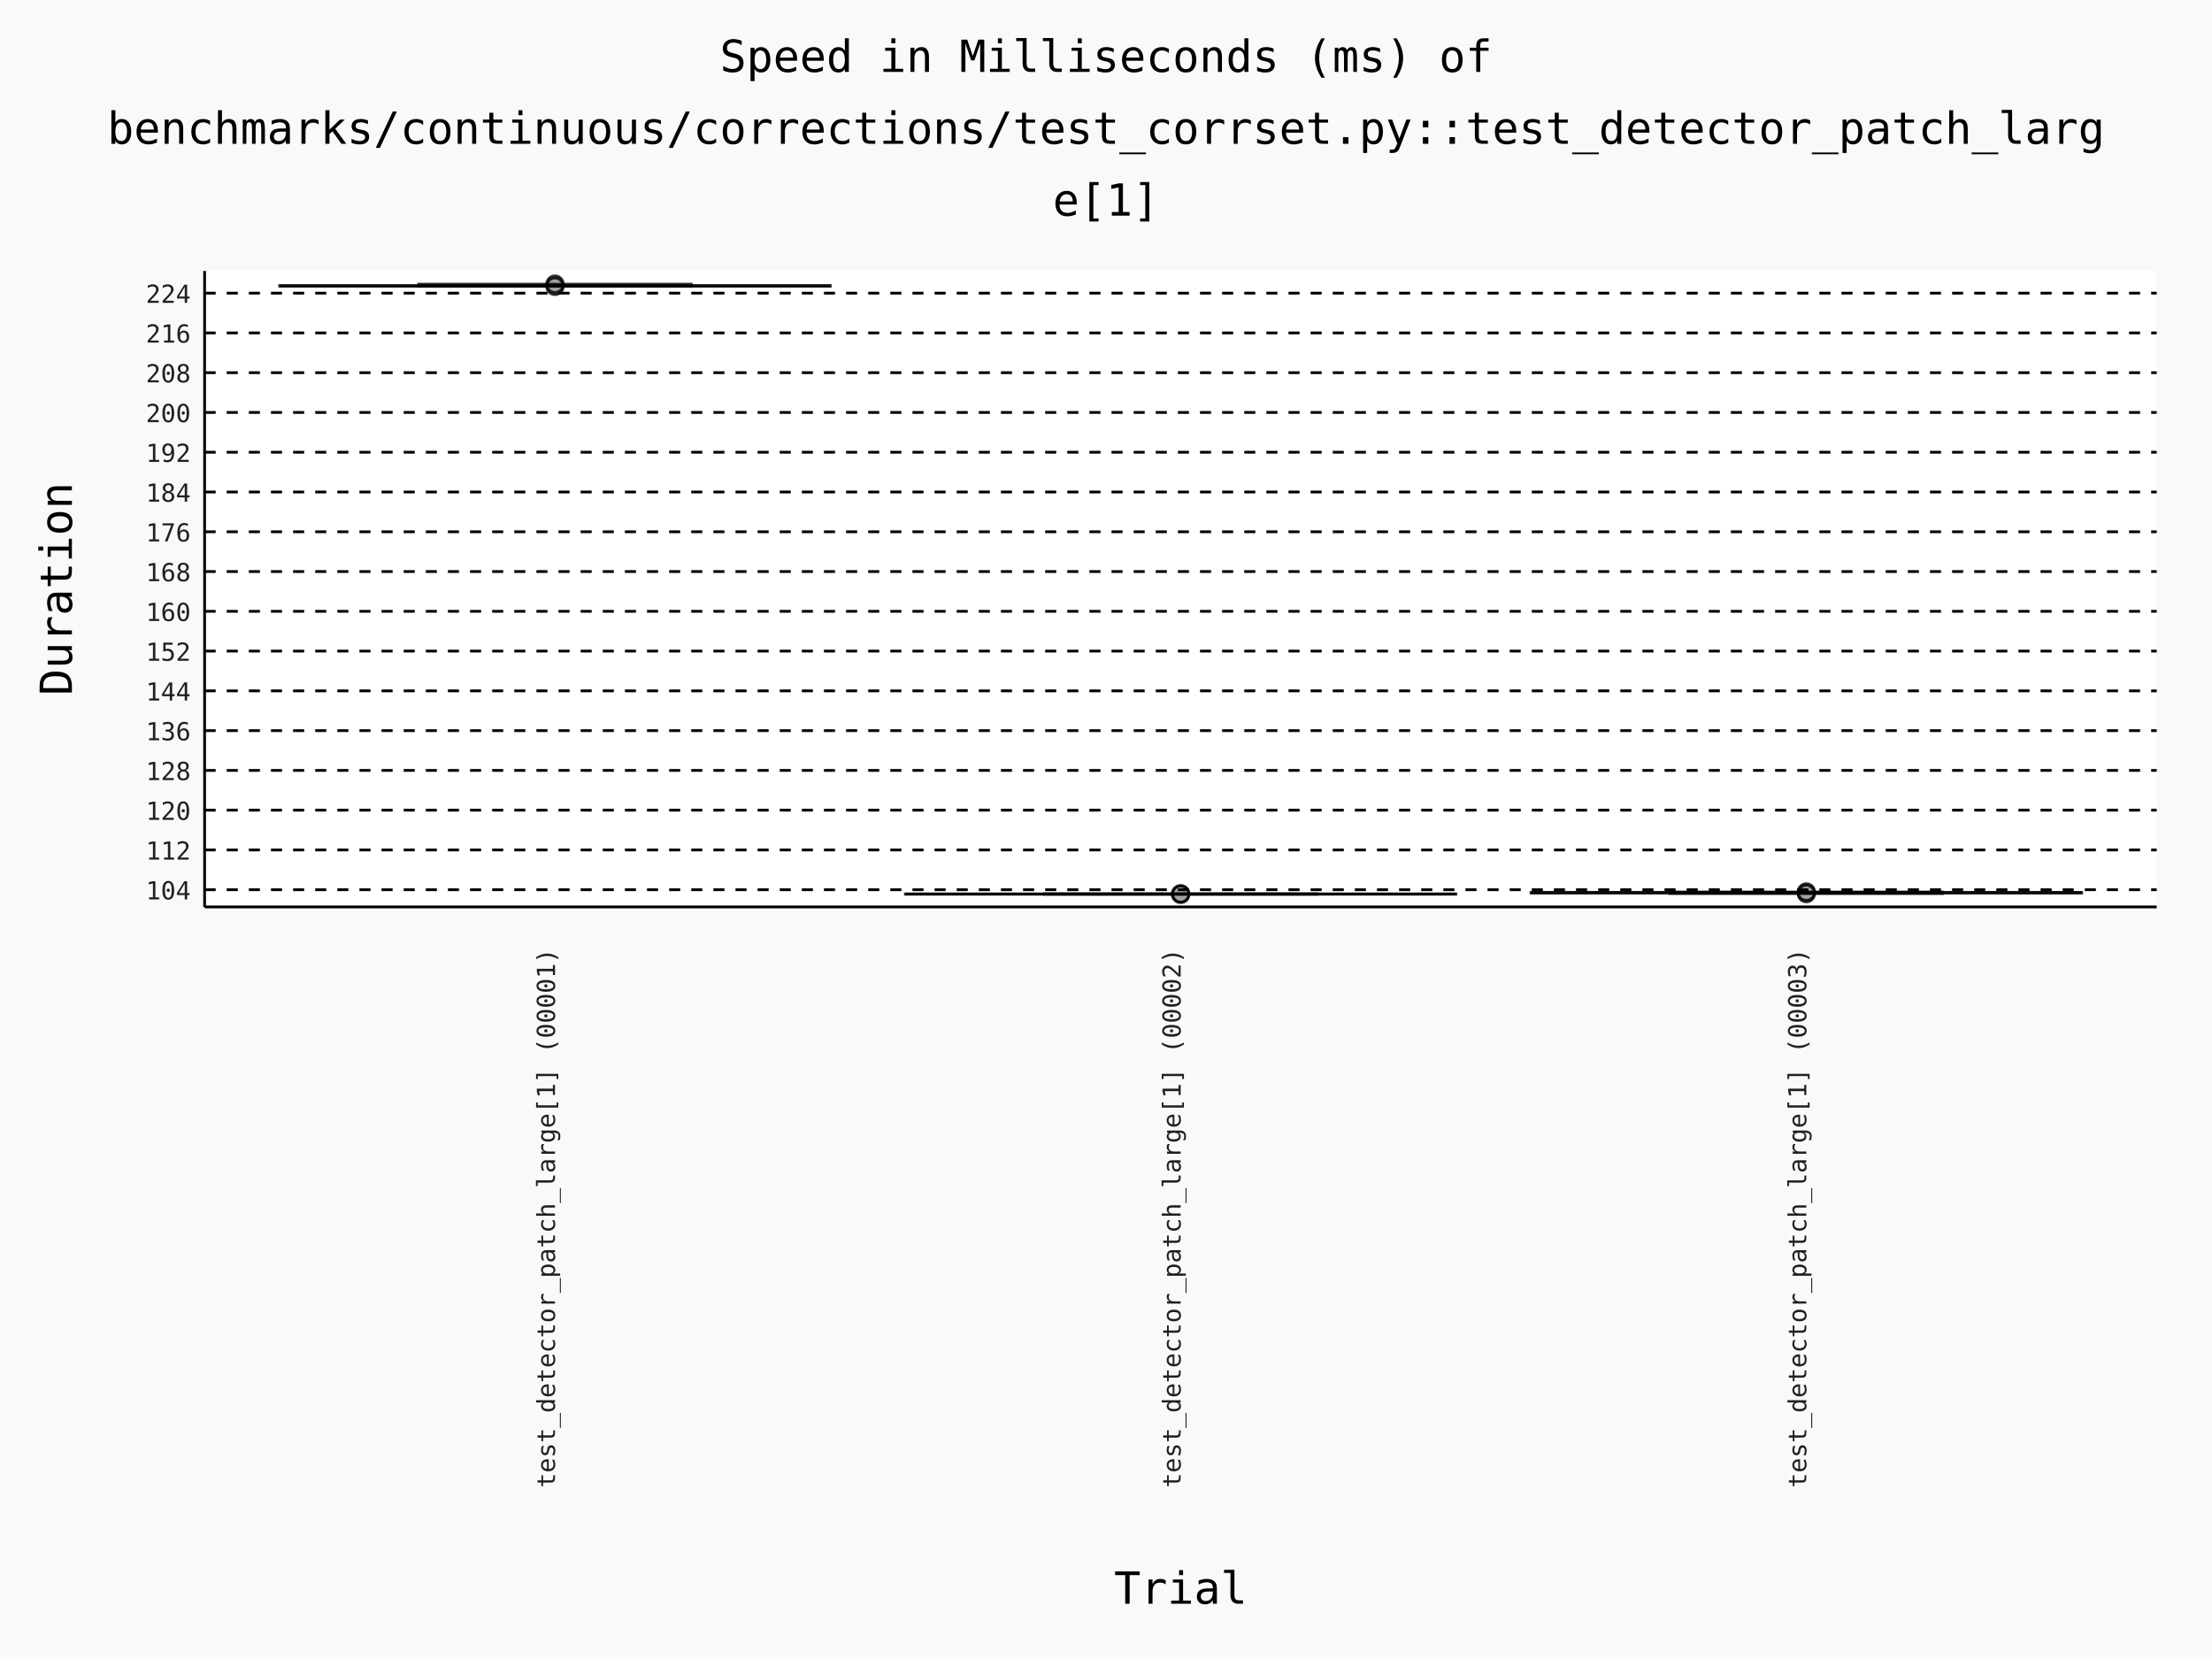
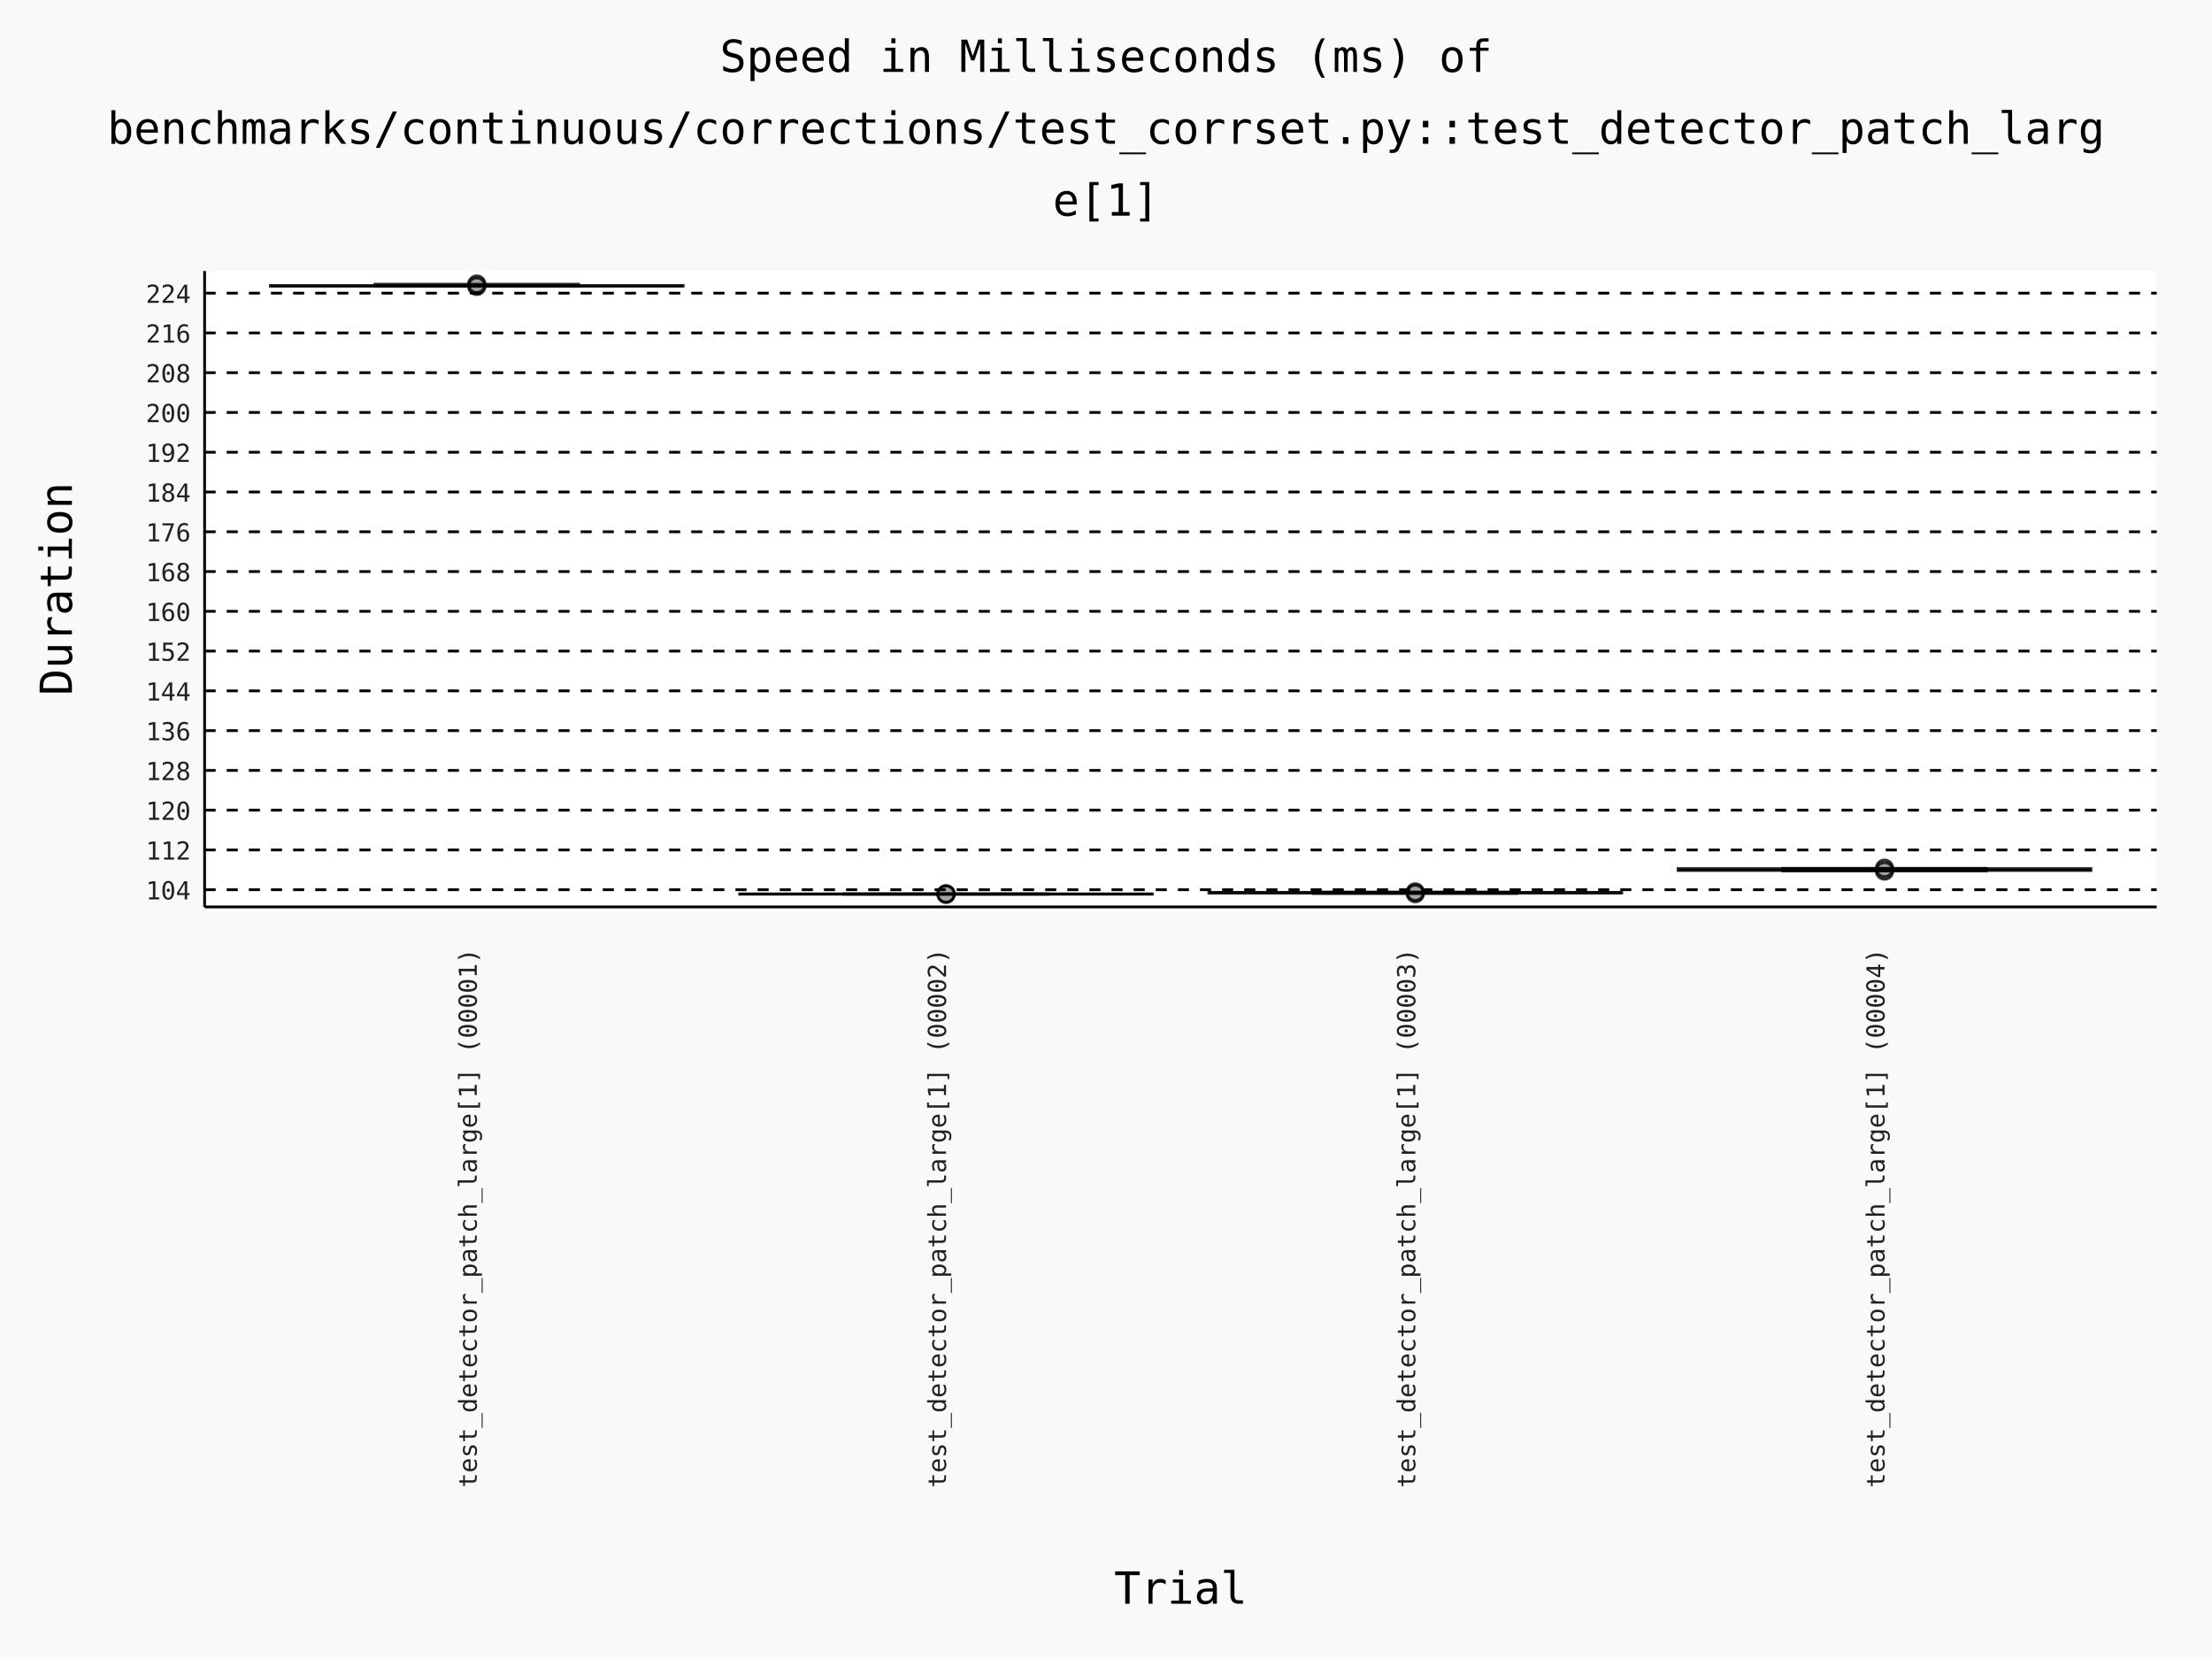
- <svg xmlns="http://www.w3.org/2000/svg" id="chart-d3307f65-6687-40da-b80e-af825042aa21" class="pygal-chart" viewBox="0 0 800 600">
+ <svg xmlns="http://www.w3.org/2000/svg" id="chart-9363306d-14eb-40ca-80ba-1935b490017d" class="pygal-chart" viewBox="0 0 800 600">
  <defs>
-     <style type="text/css">#chart-d3307f65-6687-40da-b80e-af825042aa21{-webkit-user-select:none;-webkit-font-smoothing:antialiased;font-family:Consolas,"Deja Vu Sans Mono","Bitstream Vera Sans Mono","Courier New",monospace}#chart-d3307f65-6687-40da-b80e-af825042aa21 .title{font-family:Consolas,"Deja Vu Sans Mono","Bitstream Vera Sans Mono","Courier New",monospace;font-size:16px}#chart-d3307f65-6687-40da-b80e-af825042aa21 .legends .legend text{font-family:Consolas,"Deja Vu Sans Mono","Bitstream Vera Sans Mono","Courier New",monospace;font-size:14px}#chart-d3307f65-6687-40da-b80e-af825042aa21 .axis text{font-family:Consolas,"Deja Vu Sans Mono","Bitstream Vera Sans Mono","Courier New",monospace;font-size:10px}#chart-d3307f65-6687-40da-b80e-af825042aa21 .axis text.major{font-family:Consolas,"Deja Vu Sans Mono","Bitstream Vera Sans Mono","Courier New",monospace;font-size:10px}#chart-d3307f65-6687-40da-b80e-af825042aa21 .text-overlay text.value{font-family:Consolas,"Deja Vu Sans Mono","Bitstream Vera Sans Mono","Courier New",monospace;font-size:16px}#chart-d3307f65-6687-40da-b80e-af825042aa21 .text-overlay text.label{font-family:Consolas,"Deja Vu Sans Mono","Bitstream Vera Sans Mono","Courier New",monospace;font-size:10px}#chart-d3307f65-6687-40da-b80e-af825042aa21 .tooltip{font-family:Consolas,"Deja Vu Sans Mono","Bitstream Vera Sans Mono","Courier New",monospace;font-size:14px}#chart-d3307f65-6687-40da-b80e-af825042aa21 text.no_data{font-family:Consolas,"Deja Vu Sans Mono","Bitstream Vera Sans Mono","Courier New",monospace;font-size:64px}
- #chart-d3307f65-6687-40da-b80e-af825042aa21{background-color:rgba(249,249,249,1)}#chart-d3307f65-6687-40da-b80e-af825042aa21 path,#chart-d3307f65-6687-40da-b80e-af825042aa21 line,#chart-d3307f65-6687-40da-b80e-af825042aa21 rect,#chart-d3307f65-6687-40da-b80e-af825042aa21 circle{-webkit-transition:150ms;-moz-transition:150ms;transition:150ms}#chart-d3307f65-6687-40da-b80e-af825042aa21 .graph &gt; .background{fill:rgba(249,249,249,1)}#chart-d3307f65-6687-40da-b80e-af825042aa21 .plot &gt; .background{fill:rgba(255,255,255,1)}#chart-d3307f65-6687-40da-b80e-af825042aa21 .graph{fill:rgba(0,0,0,.87)}#chart-d3307f65-6687-40da-b80e-af825042aa21 text.no_data{fill:rgba(0,0,0,1)}#chart-d3307f65-6687-40da-b80e-af825042aa21 .title{fill:rgba(0,0,0,1)}#chart-d3307f65-6687-40da-b80e-af825042aa21 .legends .legend text{fill:rgba(0,0,0,.87)}#chart-d3307f65-6687-40da-b80e-af825042aa21 .legends .legend:hover text{fill:rgba(0,0,0,1)}#chart-d3307f65-6687-40da-b80e-af825042aa21 .axis .line{stroke:rgba(0,0,0,1)}#chart-d3307f65-6687-40da-b80e-af825042aa21 .axis .guide.line{stroke:rgba(0,0,0,.54)}#chart-d3307f65-6687-40da-b80e-af825042aa21 .axis .major.line{stroke:rgba(0,0,0,.87)}#chart-d3307f65-6687-40da-b80e-af825042aa21 .axis text.major{fill:rgba(0,0,0,1)}#chart-d3307f65-6687-40da-b80e-af825042aa21 .axis.y .guides:hover .guide.line,#chart-d3307f65-6687-40da-b80e-af825042aa21 .line-graph .axis.x .guides:hover .guide.line,#chart-d3307f65-6687-40da-b80e-af825042aa21 .stackedline-graph .axis.x .guides:hover .guide.line,#chart-d3307f65-6687-40da-b80e-af825042aa21 .xy-graph .axis.x .guides:hover .guide.line{stroke:rgba(0,0,0,1)}#chart-d3307f65-6687-40da-b80e-af825042aa21 .axis .guides:hover text{fill:rgba(0,0,0,1)}#chart-d3307f65-6687-40da-b80e-af825042aa21 .reactive{fill-opacity:.7;stroke-opacity:.8;stroke-width:1}#chart-d3307f65-6687-40da-b80e-af825042aa21 .ci{stroke:rgba(0,0,0,.87)}#chart-d3307f65-6687-40da-b80e-af825042aa21 .reactive.active,#chart-d3307f65-6687-40da-b80e-af825042aa21 .active .reactive{fill-opacity:.8;stroke-opacity:.9;stroke-width:4}#chart-d3307f65-6687-40da-b80e-af825042aa21 .ci .reactive.active{stroke-width:1.5}#chart-d3307f65-6687-40da-b80e-af825042aa21 .series text{fill:rgba(0,0,0,1)}#chart-d3307f65-6687-40da-b80e-af825042aa21 .tooltip rect{fill:rgba(255,255,255,1);stroke:rgba(0,0,0,1);-webkit-transition:opacity 150ms;-moz-transition:opacity 150ms;transition:opacity 150ms}#chart-d3307f65-6687-40da-b80e-af825042aa21 .tooltip .label{fill:rgba(0,0,0,.87)}#chart-d3307f65-6687-40da-b80e-af825042aa21 .tooltip .label{fill:rgba(0,0,0,.87)}#chart-d3307f65-6687-40da-b80e-af825042aa21 .tooltip .legend{font-size:.8em;fill:rgba(0,0,0,.54)}#chart-d3307f65-6687-40da-b80e-af825042aa21 .tooltip .x_label{font-size:.6em;fill:rgba(0,0,0,1)}#chart-d3307f65-6687-40da-b80e-af825042aa21 .tooltip .xlink{font-size:.5em;text-decoration:underline}#chart-d3307f65-6687-40da-b80e-af825042aa21 .tooltip .value{font-size:1.5em}#chart-d3307f65-6687-40da-b80e-af825042aa21 .bound{font-size:.5em}#chart-d3307f65-6687-40da-b80e-af825042aa21 .max-value{font-size:.75em;fill:rgba(0,0,0,.54)}#chart-d3307f65-6687-40da-b80e-af825042aa21 .map-element{fill:rgba(255,255,255,1);stroke:rgba(0,0,0,.54) !important}#chart-d3307f65-6687-40da-b80e-af825042aa21 .map-element .reactive{fill-opacity:inherit;stroke-opacity:inherit}#chart-d3307f65-6687-40da-b80e-af825042aa21 .color-0,#chart-d3307f65-6687-40da-b80e-af825042aa21 .color-0 a:visited{stroke:#000000;fill:#000000}#chart-d3307f65-6687-40da-b80e-af825042aa21 .color-1,#chart-d3307f65-6687-40da-b80e-af825042aa21 .color-1 a:visited{stroke:#000000;fill:#000000}#chart-d3307f65-6687-40da-b80e-af825042aa21 .color-2,#chart-d3307f65-6687-40da-b80e-af825042aa21 .color-2 a:visited{stroke:#000000;fill:#000000}#chart-d3307f65-6687-40da-b80e-af825042aa21 .text-overlay .color-0 text{fill:white}#chart-d3307f65-6687-40da-b80e-af825042aa21 .text-overlay .color-1 text{fill:white}#chart-d3307f65-6687-40da-b80e-af825042aa21 .text-overlay .color-2 text{fill:white}
- #chart-d3307f65-6687-40da-b80e-af825042aa21 text.no_data{text-anchor:middle}#chart-d3307f65-6687-40da-b80e-af825042aa21 .guide.line{fill:none}#chart-d3307f65-6687-40da-b80e-af825042aa21 .centered{text-anchor:middle}#chart-d3307f65-6687-40da-b80e-af825042aa21 .title{text-anchor:middle}#chart-d3307f65-6687-40da-b80e-af825042aa21 .legends .legend text{fill-opacity:1}#chart-d3307f65-6687-40da-b80e-af825042aa21 .axis.x text{text-anchor:middle}#chart-d3307f65-6687-40da-b80e-af825042aa21 .axis.x:not(.web) text[transform]{text-anchor:start}#chart-d3307f65-6687-40da-b80e-af825042aa21 .axis.x:not(.web) text[transform].backwards{text-anchor:end}#chart-d3307f65-6687-40da-b80e-af825042aa21 .axis.y text{text-anchor:end}#chart-d3307f65-6687-40da-b80e-af825042aa21 .axis.y text[transform].backwards{text-anchor:start}#chart-d3307f65-6687-40da-b80e-af825042aa21 .axis.y2 text{text-anchor:start}#chart-d3307f65-6687-40da-b80e-af825042aa21 .axis.y2 text[transform].backwards{text-anchor:end}#chart-d3307f65-6687-40da-b80e-af825042aa21 .axis .guide.line{stroke-dasharray:4,4;stroke:black}#chart-d3307f65-6687-40da-b80e-af825042aa21 .axis .major.guide.line{stroke-dasharray:6,6;stroke:black}#chart-d3307f65-6687-40da-b80e-af825042aa21 .horizontal .axis.y .guide.line,#chart-d3307f65-6687-40da-b80e-af825042aa21 .horizontal .axis.y2 .guide.line,#chart-d3307f65-6687-40da-b80e-af825042aa21 .vertical .axis.x .guide.line{opacity:0}#chart-d3307f65-6687-40da-b80e-af825042aa21 .horizontal .axis.always_show .guide.line,#chart-d3307f65-6687-40da-b80e-af825042aa21 .vertical .axis.always_show .guide.line{opacity:1 !important}#chart-d3307f65-6687-40da-b80e-af825042aa21 .axis.y .guides:hover .guide.line,#chart-d3307f65-6687-40da-b80e-af825042aa21 .axis.y2 .guides:hover .guide.line,#chart-d3307f65-6687-40da-b80e-af825042aa21 .axis.x .guides:hover .guide.line{opacity:1}#chart-d3307f65-6687-40da-b80e-af825042aa21 .axis .guides:hover text{opacity:1}#chart-d3307f65-6687-40da-b80e-af825042aa21 .nofill{fill:none}#chart-d3307f65-6687-40da-b80e-af825042aa21 .subtle-fill{fill-opacity:.2}#chart-d3307f65-6687-40da-b80e-af825042aa21 .dot{stroke-width:1px;fill-opacity:1;stroke-opacity:1}#chart-d3307f65-6687-40da-b80e-af825042aa21 .dot.active{stroke-width:5px}#chart-d3307f65-6687-40da-b80e-af825042aa21 .dot.negative{fill:transparent}#chart-d3307f65-6687-40da-b80e-af825042aa21 text,#chart-d3307f65-6687-40da-b80e-af825042aa21 tspan{stroke:none !important}#chart-d3307f65-6687-40da-b80e-af825042aa21 .series text.active{opacity:1}#chart-d3307f65-6687-40da-b80e-af825042aa21 .tooltip rect{fill-opacity:.95;stroke-width:.5}#chart-d3307f65-6687-40da-b80e-af825042aa21 .tooltip text{fill-opacity:1}#chart-d3307f65-6687-40da-b80e-af825042aa21 .showable{visibility:hidden}#chart-d3307f65-6687-40da-b80e-af825042aa21 .showable.shown{visibility:visible}#chart-d3307f65-6687-40da-b80e-af825042aa21 .gauge-background{fill:rgba(229,229,229,1);stroke:none}#chart-d3307f65-6687-40da-b80e-af825042aa21 .bg-lines{stroke:rgba(249,249,249,1);stroke-width:2px}
+     <style type="text/css">#chart-9363306d-14eb-40ca-80ba-1935b490017d{-webkit-user-select:none;-webkit-font-smoothing:antialiased;font-family:Consolas,"Deja Vu Sans Mono","Bitstream Vera Sans Mono","Courier New",monospace}#chart-9363306d-14eb-40ca-80ba-1935b490017d .title{font-family:Consolas,"Deja Vu Sans Mono","Bitstream Vera Sans Mono","Courier New",monospace;font-size:16px}#chart-9363306d-14eb-40ca-80ba-1935b490017d .legends .legend text{font-family:Consolas,"Deja Vu Sans Mono","Bitstream Vera Sans Mono","Courier New",monospace;font-size:14px}#chart-9363306d-14eb-40ca-80ba-1935b490017d .axis text{font-family:Consolas,"Deja Vu Sans Mono","Bitstream Vera Sans Mono","Courier New",monospace;font-size:10px}#chart-9363306d-14eb-40ca-80ba-1935b490017d .axis text.major{font-family:Consolas,"Deja Vu Sans Mono","Bitstream Vera Sans Mono","Courier New",monospace;font-size:10px}#chart-9363306d-14eb-40ca-80ba-1935b490017d .text-overlay text.value{font-family:Consolas,"Deja Vu Sans Mono","Bitstream Vera Sans Mono","Courier New",monospace;font-size:16px}#chart-9363306d-14eb-40ca-80ba-1935b490017d .text-overlay text.label{font-family:Consolas,"Deja Vu Sans Mono","Bitstream Vera Sans Mono","Courier New",monospace;font-size:10px}#chart-9363306d-14eb-40ca-80ba-1935b490017d .tooltip{font-family:Consolas,"Deja Vu Sans Mono","Bitstream Vera Sans Mono","Courier New",monospace;font-size:14px}#chart-9363306d-14eb-40ca-80ba-1935b490017d text.no_data{font-family:Consolas,"Deja Vu Sans Mono","Bitstream Vera Sans Mono","Courier New",monospace;font-size:64px}
+ #chart-9363306d-14eb-40ca-80ba-1935b490017d{background-color:rgba(249,249,249,1)}#chart-9363306d-14eb-40ca-80ba-1935b490017d path,#chart-9363306d-14eb-40ca-80ba-1935b490017d line,#chart-9363306d-14eb-40ca-80ba-1935b490017d rect,#chart-9363306d-14eb-40ca-80ba-1935b490017d circle{-webkit-transition:150ms;-moz-transition:150ms;transition:150ms}#chart-9363306d-14eb-40ca-80ba-1935b490017d .graph &gt; .background{fill:rgba(249,249,249,1)}#chart-9363306d-14eb-40ca-80ba-1935b490017d .plot &gt; .background{fill:rgba(255,255,255,1)}#chart-9363306d-14eb-40ca-80ba-1935b490017d .graph{fill:rgba(0,0,0,.87)}#chart-9363306d-14eb-40ca-80ba-1935b490017d text.no_data{fill:rgba(0,0,0,1)}#chart-9363306d-14eb-40ca-80ba-1935b490017d .title{fill:rgba(0,0,0,1)}#chart-9363306d-14eb-40ca-80ba-1935b490017d .legends .legend text{fill:rgba(0,0,0,.87)}#chart-9363306d-14eb-40ca-80ba-1935b490017d .legends .legend:hover text{fill:rgba(0,0,0,1)}#chart-9363306d-14eb-40ca-80ba-1935b490017d .axis .line{stroke:rgba(0,0,0,1)}#chart-9363306d-14eb-40ca-80ba-1935b490017d .axis .guide.line{stroke:rgba(0,0,0,.54)}#chart-9363306d-14eb-40ca-80ba-1935b490017d .axis .major.line{stroke:rgba(0,0,0,.87)}#chart-9363306d-14eb-40ca-80ba-1935b490017d .axis text.major{fill:rgba(0,0,0,1)}#chart-9363306d-14eb-40ca-80ba-1935b490017d .axis.y .guides:hover .guide.line,#chart-9363306d-14eb-40ca-80ba-1935b490017d .line-graph .axis.x .guides:hover .guide.line,#chart-9363306d-14eb-40ca-80ba-1935b490017d .stackedline-graph .axis.x .guides:hover .guide.line,#chart-9363306d-14eb-40ca-80ba-1935b490017d .xy-graph .axis.x .guides:hover .guide.line{stroke:rgba(0,0,0,1)}#chart-9363306d-14eb-40ca-80ba-1935b490017d .axis .guides:hover text{fill:rgba(0,0,0,1)}#chart-9363306d-14eb-40ca-80ba-1935b490017d .reactive{fill-opacity:.7;stroke-opacity:.8;stroke-width:1}#chart-9363306d-14eb-40ca-80ba-1935b490017d .ci{stroke:rgba(0,0,0,.87)}#chart-9363306d-14eb-40ca-80ba-1935b490017d .reactive.active,#chart-9363306d-14eb-40ca-80ba-1935b490017d .active .reactive{fill-opacity:.8;stroke-opacity:.9;stroke-width:4}#chart-9363306d-14eb-40ca-80ba-1935b490017d .ci .reactive.active{stroke-width:1.5}#chart-9363306d-14eb-40ca-80ba-1935b490017d .series text{fill:rgba(0,0,0,1)}#chart-9363306d-14eb-40ca-80ba-1935b490017d .tooltip rect{fill:rgba(255,255,255,1);stroke:rgba(0,0,0,1);-webkit-transition:opacity 150ms;-moz-transition:opacity 150ms;transition:opacity 150ms}#chart-9363306d-14eb-40ca-80ba-1935b490017d .tooltip .label{fill:rgba(0,0,0,.87)}#chart-9363306d-14eb-40ca-80ba-1935b490017d .tooltip .label{fill:rgba(0,0,0,.87)}#chart-9363306d-14eb-40ca-80ba-1935b490017d .tooltip .legend{font-size:.8em;fill:rgba(0,0,0,.54)}#chart-9363306d-14eb-40ca-80ba-1935b490017d .tooltip .x_label{font-size:.6em;fill:rgba(0,0,0,1)}#chart-9363306d-14eb-40ca-80ba-1935b490017d .tooltip .xlink{font-size:.5em;text-decoration:underline}#chart-9363306d-14eb-40ca-80ba-1935b490017d .tooltip .value{font-size:1.5em}#chart-9363306d-14eb-40ca-80ba-1935b490017d .bound{font-size:.5em}#chart-9363306d-14eb-40ca-80ba-1935b490017d .max-value{font-size:.75em;fill:rgba(0,0,0,.54)}#chart-9363306d-14eb-40ca-80ba-1935b490017d .map-element{fill:rgba(255,255,255,1);stroke:rgba(0,0,0,.54) !important}#chart-9363306d-14eb-40ca-80ba-1935b490017d .map-element .reactive{fill-opacity:inherit;stroke-opacity:inherit}#chart-9363306d-14eb-40ca-80ba-1935b490017d .color-0,#chart-9363306d-14eb-40ca-80ba-1935b490017d .color-0 a:visited{stroke:#000000;fill:#000000}#chart-9363306d-14eb-40ca-80ba-1935b490017d .color-1,#chart-9363306d-14eb-40ca-80ba-1935b490017d .color-1 a:visited{stroke:#000000;fill:#000000}#chart-9363306d-14eb-40ca-80ba-1935b490017d .color-2,#chart-9363306d-14eb-40ca-80ba-1935b490017d .color-2 a:visited{stroke:#000000;fill:#000000}#chart-9363306d-14eb-40ca-80ba-1935b490017d .color-3,#chart-9363306d-14eb-40ca-80ba-1935b490017d .color-3 a:visited{stroke:#000000;fill:#000000}#chart-9363306d-14eb-40ca-80ba-1935b490017d .text-overlay .color-0 text{fill:white}#chart-9363306d-14eb-40ca-80ba-1935b490017d .text-overlay .color-1 text{fill:white}#chart-9363306d-14eb-40ca-80ba-1935b490017d .text-overlay .color-2 text{fill:white}#chart-9363306d-14eb-40ca-80ba-1935b490017d .text-overlay .color-3 text{fill:white}
+ #chart-9363306d-14eb-40ca-80ba-1935b490017d text.no_data{text-anchor:middle}#chart-9363306d-14eb-40ca-80ba-1935b490017d .guide.line{fill:none}#chart-9363306d-14eb-40ca-80ba-1935b490017d .centered{text-anchor:middle}#chart-9363306d-14eb-40ca-80ba-1935b490017d .title{text-anchor:middle}#chart-9363306d-14eb-40ca-80ba-1935b490017d .legends .legend text{fill-opacity:1}#chart-9363306d-14eb-40ca-80ba-1935b490017d .axis.x text{text-anchor:middle}#chart-9363306d-14eb-40ca-80ba-1935b490017d .axis.x:not(.web) text[transform]{text-anchor:start}#chart-9363306d-14eb-40ca-80ba-1935b490017d .axis.x:not(.web) text[transform].backwards{text-anchor:end}#chart-9363306d-14eb-40ca-80ba-1935b490017d .axis.y text{text-anchor:end}#chart-9363306d-14eb-40ca-80ba-1935b490017d .axis.y text[transform].backwards{text-anchor:start}#chart-9363306d-14eb-40ca-80ba-1935b490017d .axis.y2 text{text-anchor:start}#chart-9363306d-14eb-40ca-80ba-1935b490017d .axis.y2 text[transform].backwards{text-anchor:end}#chart-9363306d-14eb-40ca-80ba-1935b490017d .axis .guide.line{stroke-dasharray:4,4;stroke:black}#chart-9363306d-14eb-40ca-80ba-1935b490017d .axis .major.guide.line{stroke-dasharray:6,6;stroke:black}#chart-9363306d-14eb-40ca-80ba-1935b490017d .horizontal .axis.y .guide.line,#chart-9363306d-14eb-40ca-80ba-1935b490017d .horizontal .axis.y2 .guide.line,#chart-9363306d-14eb-40ca-80ba-1935b490017d .vertical .axis.x .guide.line{opacity:0}#chart-9363306d-14eb-40ca-80ba-1935b490017d .horizontal .axis.always_show .guide.line,#chart-9363306d-14eb-40ca-80ba-1935b490017d .vertical .axis.always_show .guide.line{opacity:1 !important}#chart-9363306d-14eb-40ca-80ba-1935b490017d .axis.y .guides:hover .guide.line,#chart-9363306d-14eb-40ca-80ba-1935b490017d .axis.y2 .guides:hover .guide.line,#chart-9363306d-14eb-40ca-80ba-1935b490017d .axis.x .guides:hover .guide.line{opacity:1}#chart-9363306d-14eb-40ca-80ba-1935b490017d .axis .guides:hover text{opacity:1}#chart-9363306d-14eb-40ca-80ba-1935b490017d .nofill{fill:none}#chart-9363306d-14eb-40ca-80ba-1935b490017d .subtle-fill{fill-opacity:.2}#chart-9363306d-14eb-40ca-80ba-1935b490017d .dot{stroke-width:1px;fill-opacity:1;stroke-opacity:1}#chart-9363306d-14eb-40ca-80ba-1935b490017d .dot.active{stroke-width:5px}#chart-9363306d-14eb-40ca-80ba-1935b490017d .dot.negative{fill:transparent}#chart-9363306d-14eb-40ca-80ba-1935b490017d text,#chart-9363306d-14eb-40ca-80ba-1935b490017d tspan{stroke:none !important}#chart-9363306d-14eb-40ca-80ba-1935b490017d .series text.active{opacity:1}#chart-9363306d-14eb-40ca-80ba-1935b490017d .tooltip rect{fill-opacity:.95;stroke-width:.5}#chart-9363306d-14eb-40ca-80ba-1935b490017d .tooltip text{fill-opacity:1}#chart-9363306d-14eb-40ca-80ba-1935b490017d .showable{visibility:hidden}#chart-9363306d-14eb-40ca-80ba-1935b490017d .showable.shown{visibility:visible}#chart-9363306d-14eb-40ca-80ba-1935b490017d .gauge-background{fill:rgba(229,229,229,1);stroke:none}#chart-9363306d-14eb-40ca-80ba-1935b490017d .bg-lines{stroke:rgba(249,249,249,1);stroke-width:2px}
.tooltip .value{font-size:1em !important}.axis text{font-size:9px !important}</style>
  </defs>
  <g class="graph custombox-graph vertical">
    <rect x="0" y="0" width="800" height="600" class="background" />
    <g transform="translate(74, 98)" class="plot">
      <rect x="0" y="0" width="706.0" height="230.0" class="background" />
      <g class="axis y always_show">
        <path d="M0 230 h706" class="line" />
        <g class="guides">
          <path d="M0 223.779 h706" class="guide line" />
          <text x="-5" y="227.279" class="">104</text>
        </g>
        <g class="guides">
          <path d="M0 209.395 h706" class="guide line" />
          <text x="-5" y="212.895" class="">112</text>
        </g>
        <g class="guides">
          <path d="M0 195.011 h706" class="guide line" />
          <text x="-5" y="198.511" class="">120</text>
        </g>
        <g class="guides">
          <path d="M0 180.627 h706" class="guide line" />
          <text x="-5" y="184.127" class="">128</text>
        </g>
        <g class="guides">
          <path d="M0 166.243 h706" class="guide line" />
          <text x="-5" y="169.743" class="">136</text>
        </g>
        <g class="guides">
          <path d="M0 151.859 h706" class="guide line" />
          <text x="-5" y="155.359" class="">144</text>
        </g>
        <g class="guides">
          <path d="M0 137.475 h706" class="guide line" />
          <text x="-5" y="140.975" class="">152</text>
        </g>
        <g class="guides">
          <path d="M0 123.091 h706" class="guide line" />
          <text x="-5" y="126.591" class="">160</text>
        </g>
        <g class="guides">
          <path d="M0 108.707 h706" class="guide line" />
          <text x="-5" y="112.207" class="">168</text>
        </g>
        <g class="guides">
          <path d="M0 94.323 h706" class="guide line" />
          <text x="-5" y="97.823" class="">176</text>
        </g>
        <g class="guides">
          <path d="M0 79.939 h706" class="guide line" />
          <text x="-5" y="83.439" class="">184</text>
        </g>
        <g class="guides">
          <path d="M0 65.555 h706" class="guide line" />
          <text x="-5" y="69.055" class="">192</text>
        </g>
        <g class="guides">
          <path d="M0 51.171 h706" class="guide line" />
          <text x="-5" y="54.671" class="">200</text>
        </g>
        <g class="guides">
          <path d="M0 36.787 h706" class="guide line" />
          <text x="-5" y="40.287" class="">208</text>
        </g>
        <g class="guides">
          <path d="M0 22.403 h706" class="guide line" />
          <text x="-5" y="25.903" class="">216</text>
        </g>
        <g class="guides">
          <path d="M0 8.019 h706" class="guide line" />
          <text x="-5" y="11.519" class="">224</text>
        </g>
      </g>
      <g class="axis x">
        <path d="M0 0 v230" class="line" />
        <g class="guides">
-           <path d="M126.718 0 v230" class="guide line" />
-           <text x="126.718" y="245.0" class="backwards" transform="rotate(270 126.7179 245)">test_detector_patch_large[1] (00001)</text>
+           <path d="M98.433 0 v230" class="guide line" />
+           <text x="98.433" y="245.0" class="backwards" transform="rotate(270 98.43269 245)">test_detector_patch_large[1] (00001)</text>
        </g>
        <g class="guides">
-           <path d="M353 0 v230" class="guide line" />
-           <text x="353.0" y="245.0" class="backwards" transform="rotate(270 353 245)">test_detector_patch_large[1] (00002)</text>
+           <path d="M268.144 0 v230" class="guide line" />
+           <text x="268.144" y="245.0" class="backwards" transform="rotate(270 268.1442 245)">test_detector_patch_large[1] (00002)</text>
        </g>
        <g class="guides">
-           <path d="M579.282 0 v230" class="guide line" />
-           <text x="579.282" y="245.0" class="backwards" transform="rotate(270 579.2821 245)">test_detector_patch_large[1] (00003)</text>
+           <path d="M437.856 0 v230" class="guide line" />
+           <text x="437.856" y="245.0" class="backwards" transform="rotate(270 437.8558 245)">test_detector_patch_large[1] (00003)</text>
+         </g>
+         <g class="guides">
+           <path d="M607.567 0 v230" class="guide line" />
+           <text x="607.567" y="245.0" class="backwards" transform="rotate(270 607.5673 245)">test_detector_patch_large[1] (00004)</text>
        </g>
      </g>
      <g class="series serie-0 color-0">
        <g class="boxes">
          <g class="box">
-             <path stroke-width="3" d="M76.936 5.548 L176.5 5.548" class="reactive tooltip-trigger" />
-             <path stroke-width="3" d="M27.154 5.495 L226.282 5.495" class="reactive tooltip-trigger" />
-             <path stroke-width="3" d="M76.936 4.768 L176.5 4.768" class="reactive tooltip-trigger" />
-             <path stroke-width="2" d="M126.718 5.548 L126.718 5.509" class="reactive tooltip-trigger" />
-             <path stroke-width="2" d="M126.718 4.768 L126.718 5.243" class="reactive tooltip-trigger" />
-             <rect x="27.154" y="5.243" height="0.266" width="199.128" class="subtle-fill reactive tooltip-trigger" />
-             <circle cx="126.718" cy="5.548" r="3" class="subtle-fill reactive tooltip-trigger" />
-             <circle cx="126.718" cy="4.768" r="3" class="subtle-fill reactive tooltip-trigger" />
+             <path stroke-width="3" d="M61.096 5.548 L135.769 5.548" class="reactive tooltip-trigger" />
+             <path stroke-width="3" d="M23.76 5.495 L173.106 5.495" class="reactive tooltip-trigger" />
+             <path stroke-width="3" d="M61.096 4.768 L135.769 4.768" class="reactive tooltip-trigger" />
+             <path stroke-width="2" d="M98.433 5.548 L98.433 5.509" class="reactive tooltip-trigger" />
+             <path stroke-width="2" d="M98.433 4.768 L98.433 5.243" class="reactive tooltip-trigger" />
+             <rect x="23.76" y="5.243" height="0.266" width="149.346" class="subtle-fill reactive tooltip-trigger" />
+             <circle cx="98.433" cy="5.548" r="3" class="subtle-fill reactive tooltip-trigger" />
+             <circle cx="98.433" cy="4.768" r="3" class="subtle-fill reactive tooltip-trigger" />
          </g>
        </g>
      </g>
      <g class="series serie-1 color-1">
        <g class="boxes">
          <g class="box">
-             <path stroke-width="3" d="M303.218 225.437 L402.782 225.437" class="reactive tooltip-trigger" />
-             <path stroke-width="3" d="M253.436 225.344 L452.564 225.344" class="reactive tooltip-trigger" />
-             <path stroke-width="3" d="M303.218 225.251 L402.782 225.251" class="reactive tooltip-trigger" />
-             <path stroke-width="2" d="M353 225.437 L353 225.406" class="reactive tooltip-trigger" />
-             <path stroke-width="2" d="M353 225.251 L353 225.303" class="reactive tooltip-trigger" />
-             <rect x="253.436" y="225.303" height="0.103" width="199.128" class="subtle-fill reactive tooltip-trigger" />
-             <circle cx="353" cy="225.437" r="3" class="subtle-fill reactive tooltip-trigger" />
-             <circle cx="353" cy="225.251" r="3" class="subtle-fill reactive tooltip-trigger" />
+             <path stroke-width="3" d="M230.808 225.437 L305.481 225.437" class="reactive tooltip-trigger" />
+             <path stroke-width="3" d="M193.471 225.344 L342.817 225.344" class="reactive tooltip-trigger" />
+             <path stroke-width="3" d="M230.808 225.251 L305.481 225.251" class="reactive tooltip-trigger" />
+             <path stroke-width="2" d="M268.144 225.437 L268.144 225.406" class="reactive tooltip-trigger" />
+             <path stroke-width="2" d="M268.144 225.251 L268.144 225.303" class="reactive tooltip-trigger" />
+             <rect x="193.471" y="225.303" height="0.103" width="149.346" class="subtle-fill reactive tooltip-trigger" />
+             <circle cx="268.144" cy="225.437" r="3" class="subtle-fill reactive tooltip-trigger" />
+             <circle cx="268.144" cy="225.251" r="3" class="subtle-fill reactive tooltip-trigger" />
          </g>
        </g>
      </g>
      <g class="series serie-2 color-2">
        <g class="boxes">
          <g class="box">
-             <path stroke-width="3" d="M529.5 225.175 L629.064 225.175" class="reactive tooltip-trigger" />
-             <path stroke-width="3" d="M479.718 224.824 L678.846 224.824" class="reactive tooltip-trigger" />
-             <path stroke-width="3" d="M529.5 224.607 L629.064 224.607" class="reactive tooltip-trigger" />
-             <path stroke-width="2" d="M579.282 225.175 L579.282 225.001" class="reactive tooltip-trigger" />
-             <path stroke-width="2" d="M579.282 224.607 L579.282 224.723" class="reactive tooltip-trigger" />
-             <rect x="479.718" y="224.723" height="0.277" width="199.128" class="subtle-fill reactive tooltip-trigger" />
-             <circle cx="579.282" cy="225.175" r="3" class="subtle-fill reactive tooltip-trigger" />
-             <circle cx="579.282" cy="224.607" r="3" class="subtle-fill reactive tooltip-trigger" />
+             <path stroke-width="3" d="M400.519 225.175 L475.192 225.175" class="reactive tooltip-trigger" />
+             <path stroke-width="3" d="M363.183 224.824 L512.529 224.824" class="reactive tooltip-trigger" />
+             <path stroke-width="3" d="M400.519 224.607 L475.192 224.607" class="reactive tooltip-trigger" />
+             <path stroke-width="2" d="M437.856 225.175 L437.856 225.001" class="reactive tooltip-trigger" />
+             <path stroke-width="2" d="M437.856 224.607 L437.856 224.723" class="reactive tooltip-trigger" />
+             <rect x="363.183" y="224.723" height="0.277" width="149.346" class="subtle-fill reactive tooltip-trigger" />
+             <circle cx="437.856" cy="225.175" r="3" class="subtle-fill reactive tooltip-trigger" />
+             <circle cx="437.856" cy="224.607" r="3" class="subtle-fill reactive tooltip-trigger" />
+           </g>
+         </g>
+       </g>
+       <g class="series serie-3 color-3">
+         <g class="boxes">
+           <g class="box">
+             <path stroke-width="3" d="M570.231 216.999 L644.904 216.999" class="reactive tooltip-trigger" />
+             <path stroke-width="3" d="M532.894 216.571 L682.24 216.571" class="reactive tooltip-trigger" />
+             <path stroke-width="3" d="M570.231 216.035 L644.904 216.035" class="reactive tooltip-trigger" />
+             <path stroke-width="2" d="M607.567 216.999 L607.567 216.83" class="reactive tooltip-trigger" />
+             <path stroke-width="2" d="M607.567 216.035 L607.567 216.12" class="reactive tooltip-trigger" />
+             <rect x="532.894" y="216.12" height="0.71" width="149.346" class="subtle-fill reactive tooltip-trigger" />
+             <circle cx="607.567" cy="216.999" r="3" class="subtle-fill reactive tooltip-trigger" />
+             <circle cx="607.567" cy="216.035" r="3" class="subtle-fill reactive tooltip-trigger" />
          </g>
        </g>
      </g>
    </g>
    <g class="titles">
      <text x="400.0" y="26" class="title plot_title">Speed in Milliseconds (ms) of</text>
      <text x="400.0" y="52" class="title plot_title">benchmarks/continuous/corrections/test_corrset.py::test_detector_patch_larg</text>
      <text x="400.0" y="78" class="title plot_title">e[1]</text>
      <text x="427.0" y="580.0" class="title">Trial</text>
      <text x="0" y="239.0" class="title" transform="rotate(-90 0 213)">Duration</text>
    </g>
    <g transform="translate(74, 98)" class="plot overlay">
      <g class="series serie-0 color-0" />
      <g class="series serie-1 color-1" />
      <g class="series serie-2 color-2" />
+       <g class="series serie-3 color-3" />
    </g>
    <g transform="translate(74, 98)" class="plot text-overlay">
      <g class="series serie-0 color-0" />
      <g class="series serie-1 color-1" />
      <g class="series serie-2 color-2" />
+       <g class="series serie-3 color-3" />
    </g>
    <g transform="translate(74, 98)" class="plot tooltip-overlay">
      <g transform="translate(0 0)" style="opacity: 0" class="tooltip">
        <rect rx="0" ry="0" width="0" height="0" class="tooltip-box" />
        <g class="text" />
      </g>
    </g>
  </g>
</svg>
